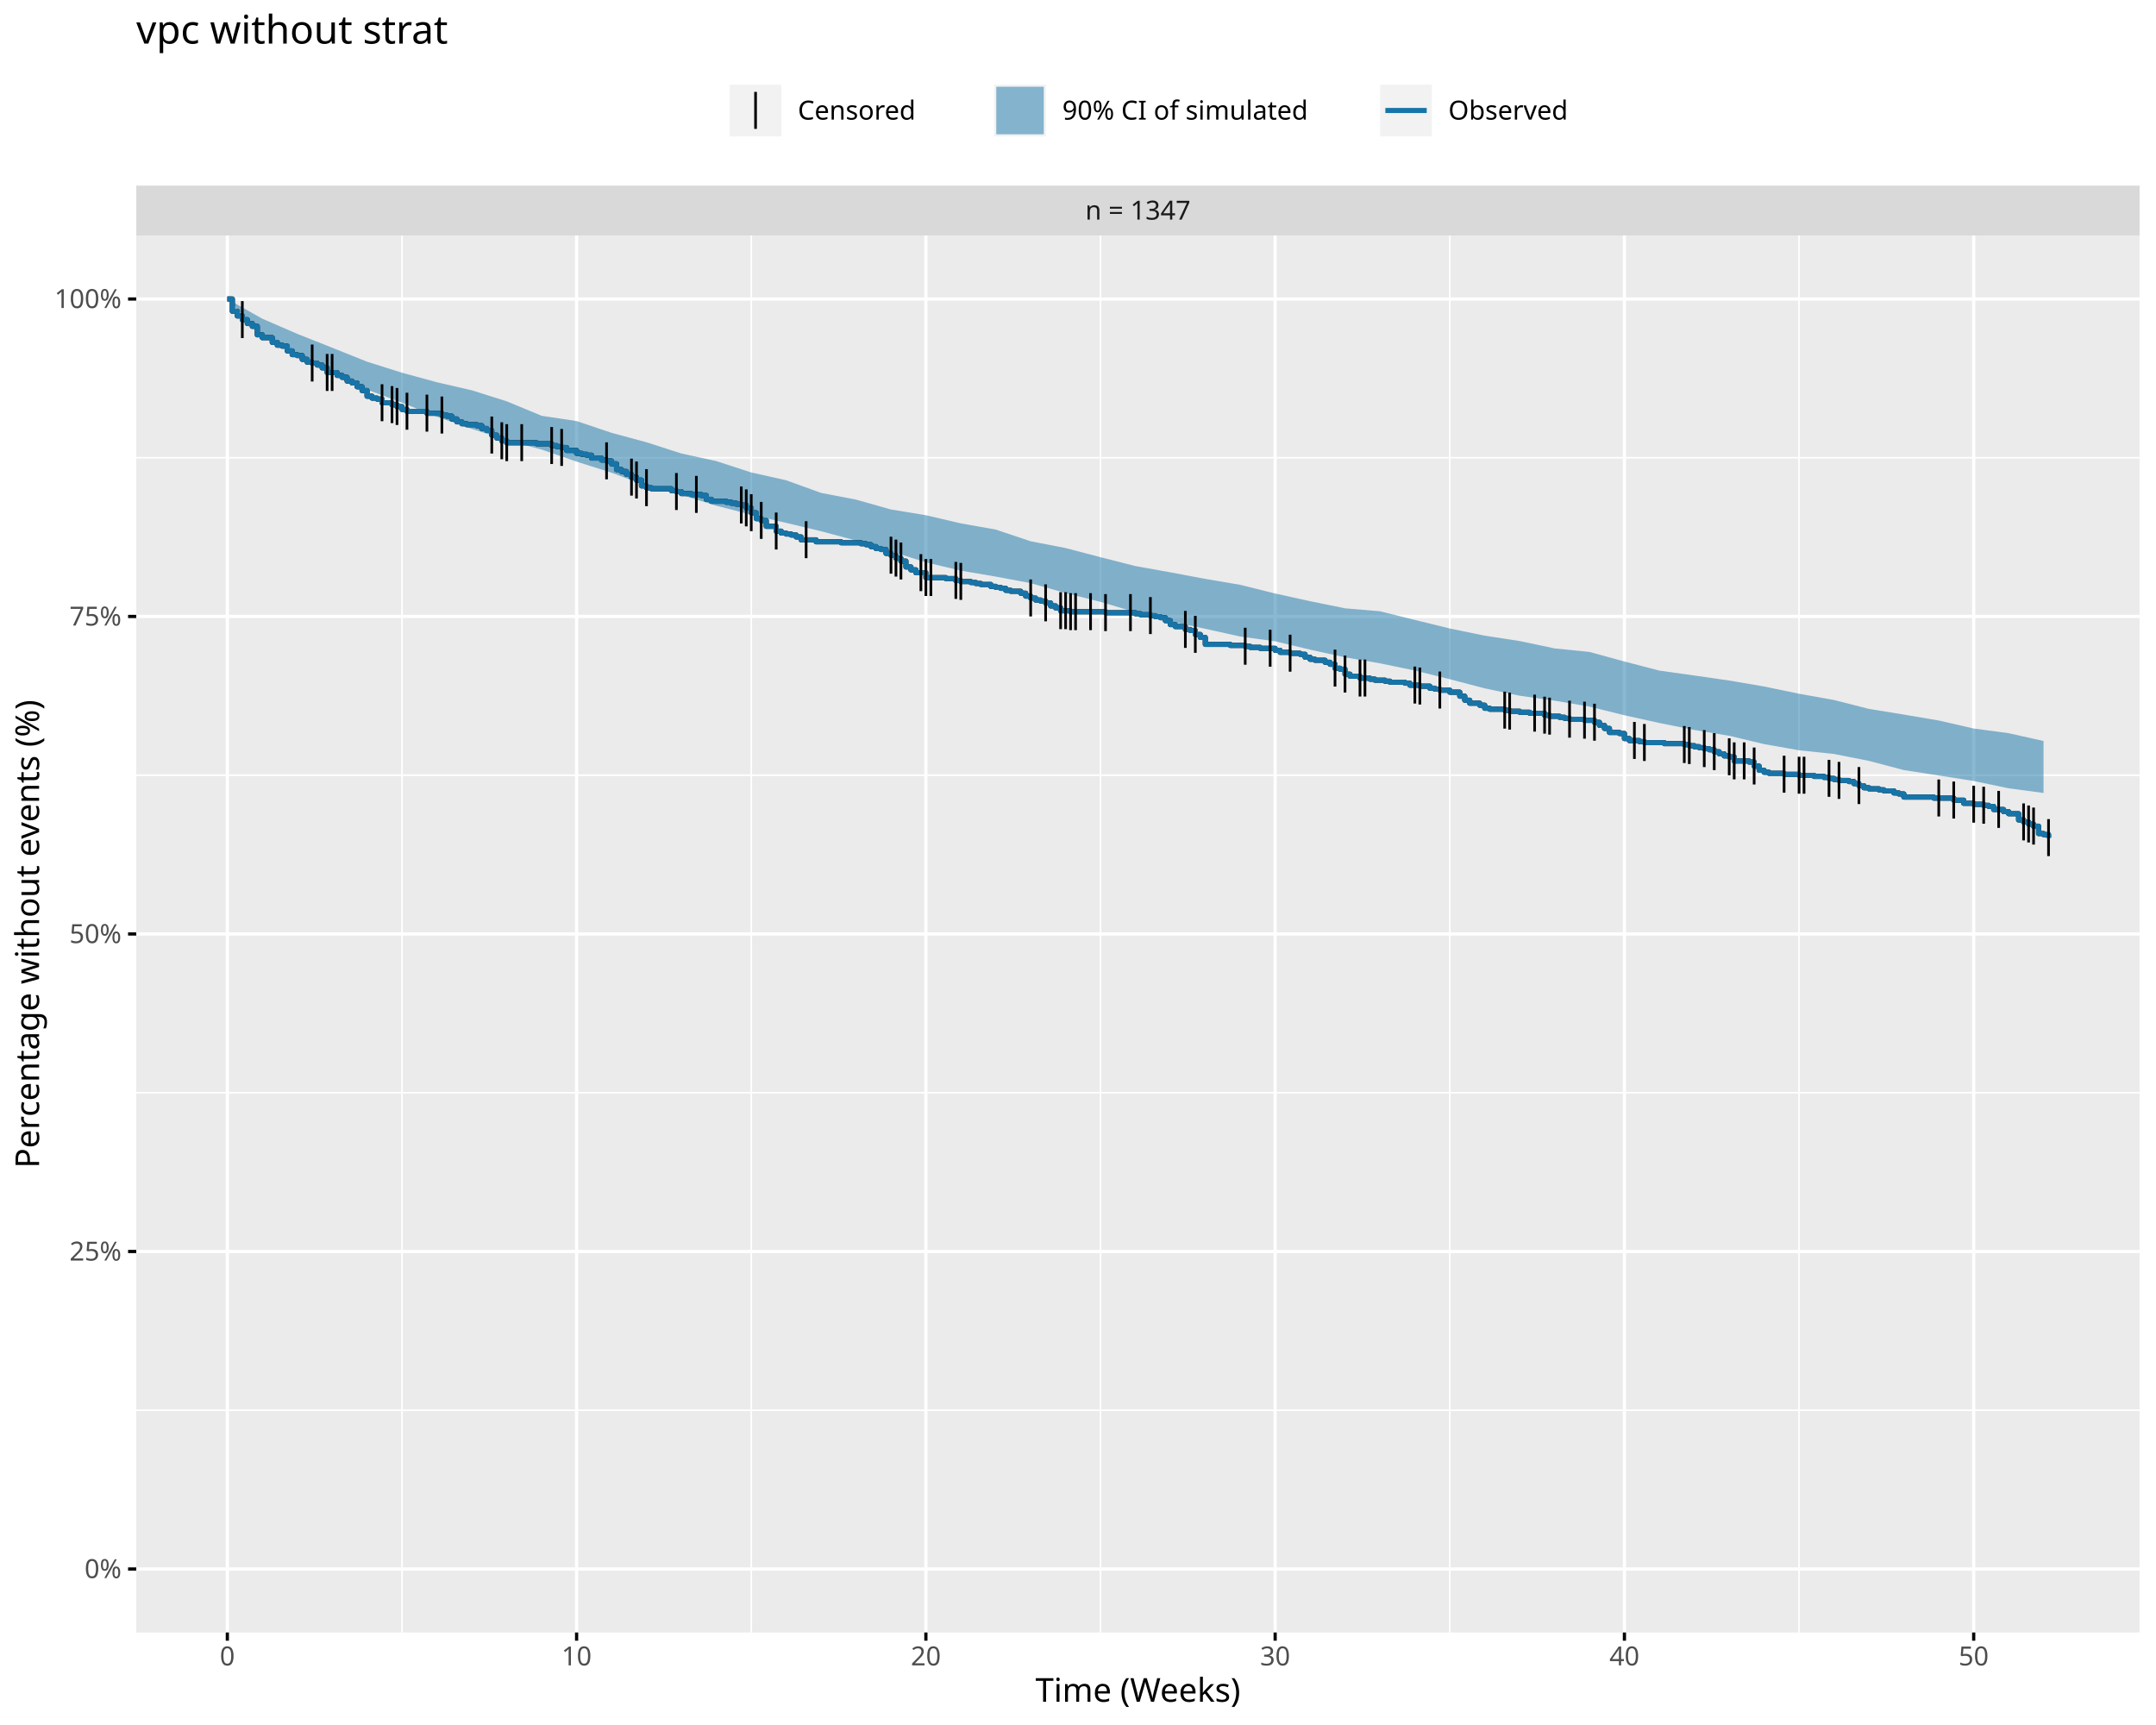
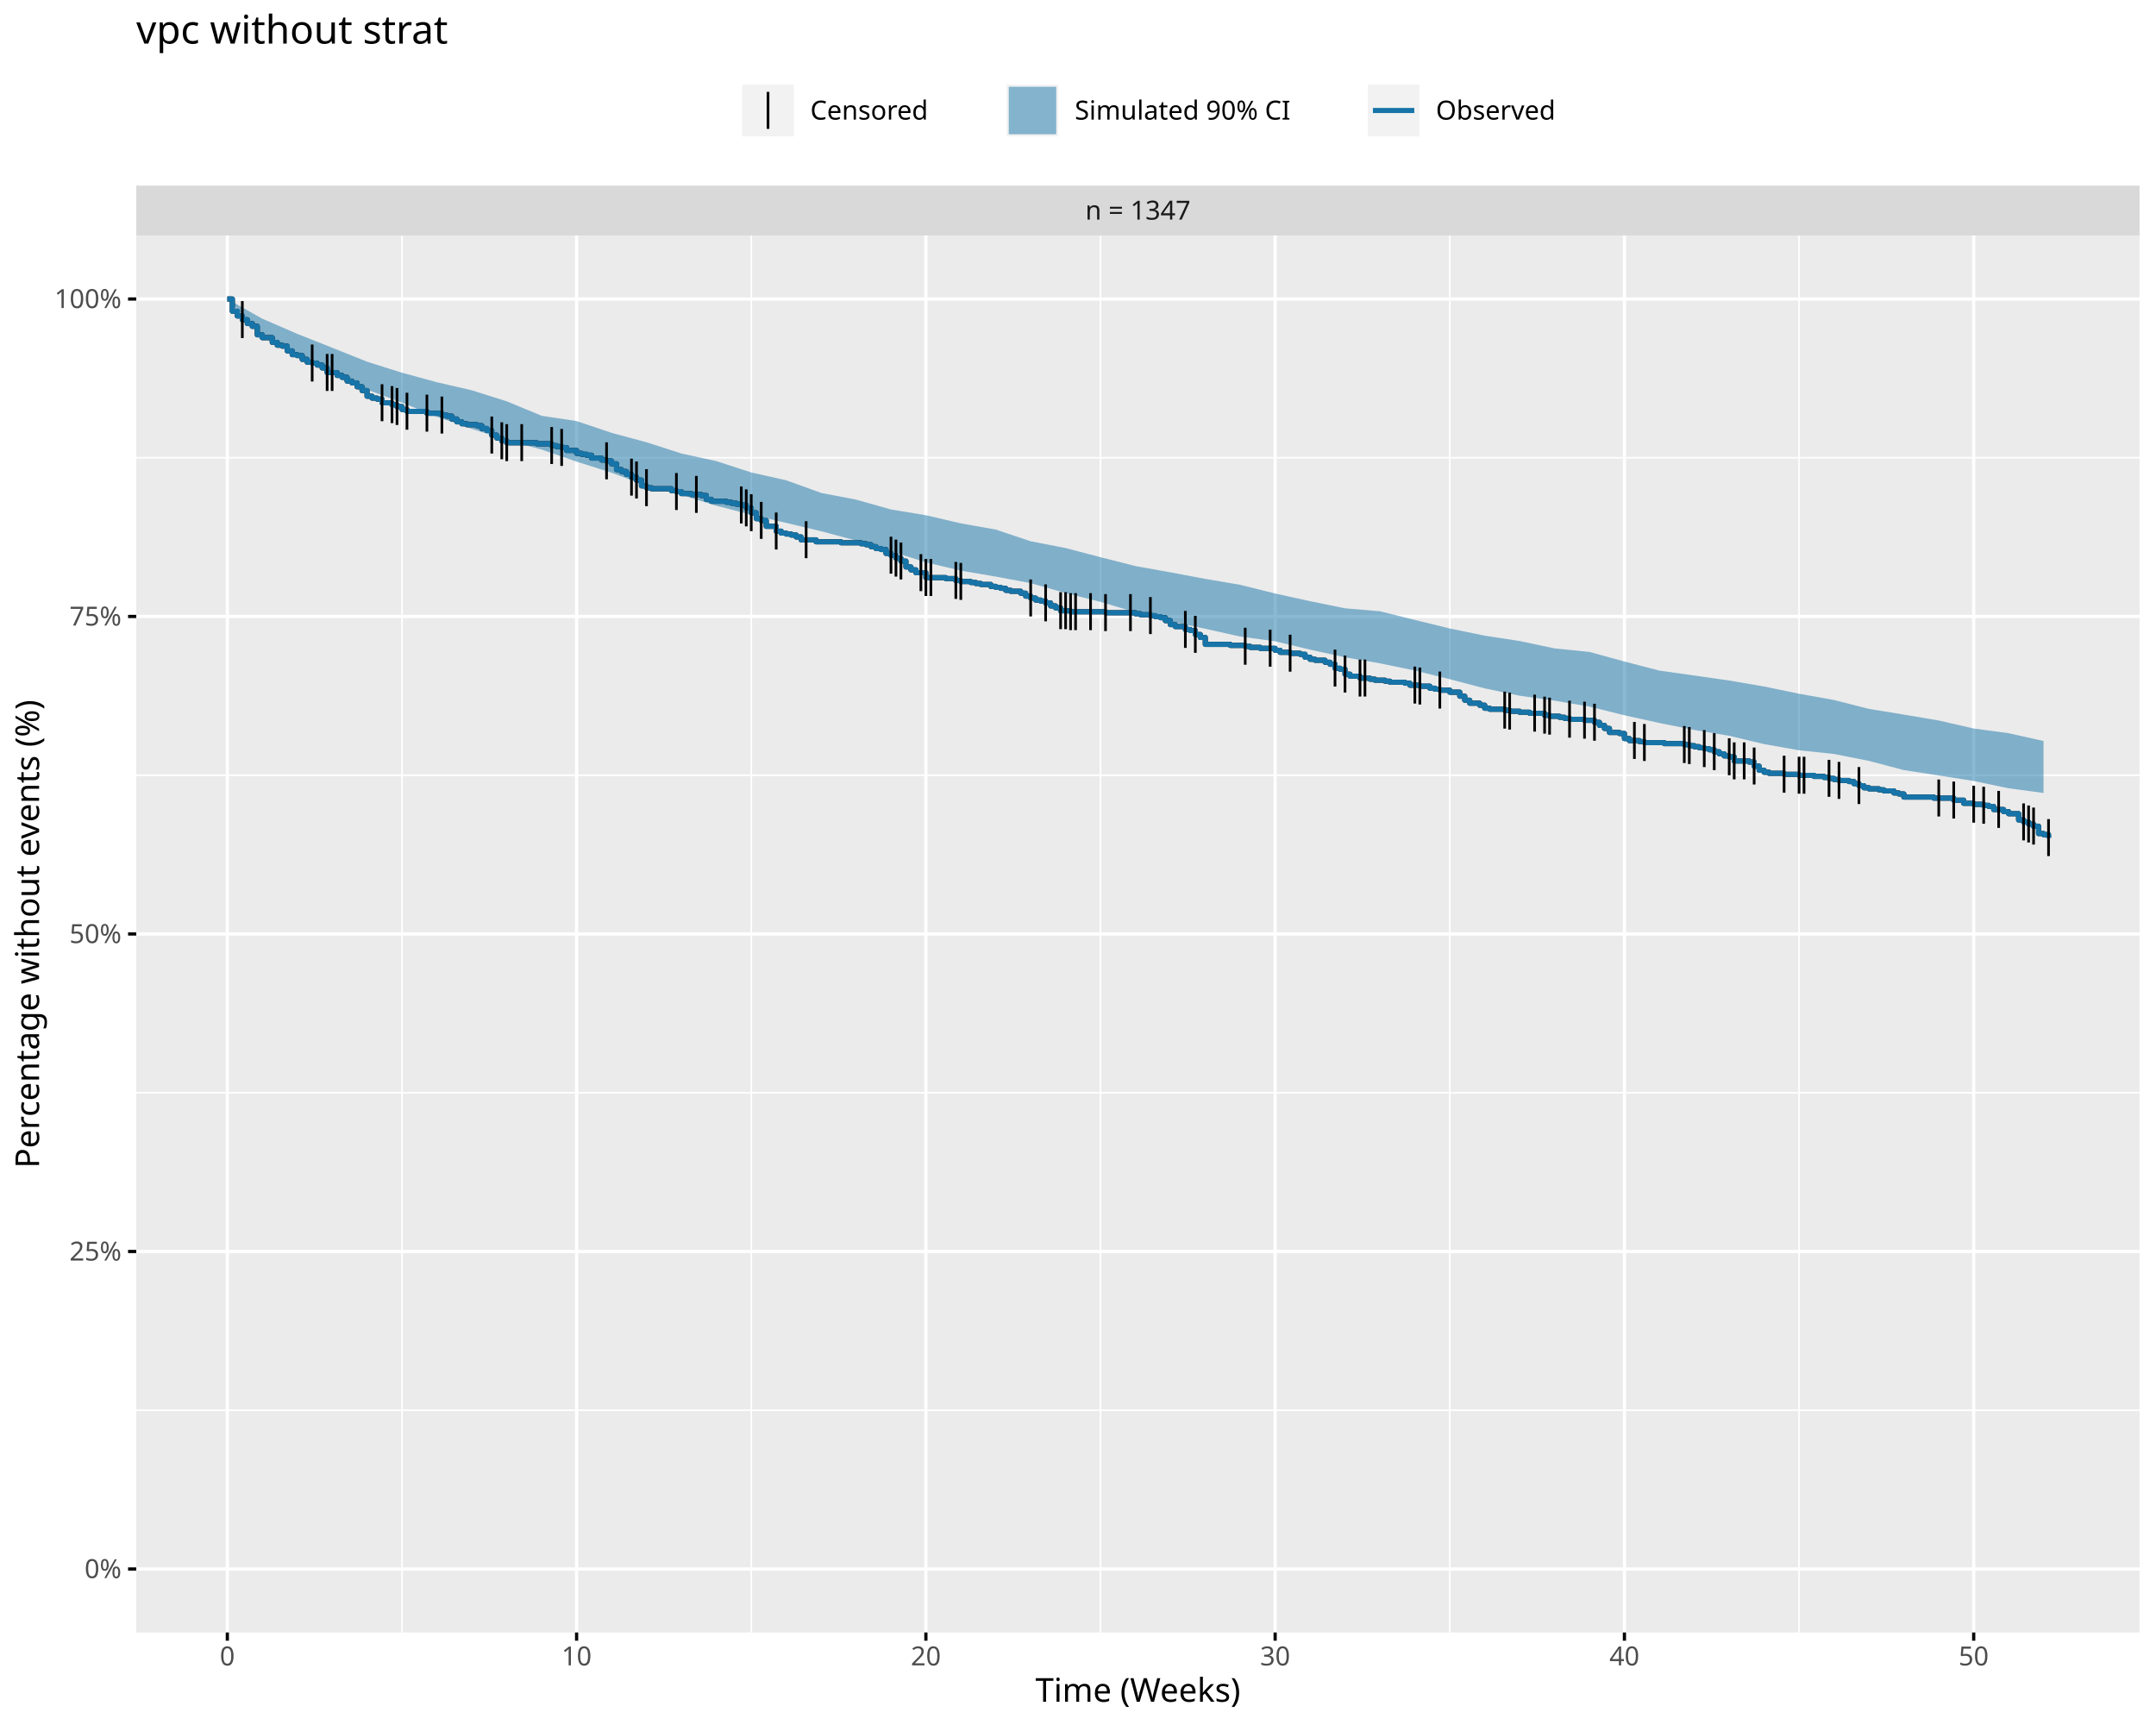
<svg xmlns="http://www.w3.org/2000/svg" class="svglite" data-engine-version="2.0" width="720.00pt" height="576.00pt" viewBox="0 0 720.00 576.00">
  <defs>
    <style type="text/css">
    .svglite line, .svglite polyline, .svglite polygon, .svglite path, .svglite rect, .svglite circle {
      fill: none;
      stroke: #000000;
      stroke-linecap: round;
      stroke-linejoin: round;
      stroke-miterlimit: 10.00;
    }
  </style>
  </defs>
  <rect width="100%" height="100%" style="stroke: none; fill: #FFFFFF;" />
  <defs>
    <clipPath id="cpMC4wMHw3MjAuMDB8MC4wMHw1NzYuMDA=">
      <rect x="0.00" y="0.00" width="720.00" height="576.00" />
    </clipPath>
  </defs>
  <g clip-path="url(#cpMC4wMHw3MjAuMDB8MC4wMHw1NzYuMDA=)">
    <rect x="0.00" y="0.00" width="720.00" height="576.00" style="stroke-width: 1.07; stroke: #FFFFFF; fill: #FFFFFF;" />
  </g>
  <defs>
    <clipPath id="cpNDUuNTF8NzE0LjUyfDc4LjYzfDU0NS4xMQ==">
      <rect x="45.51" y="78.63" width="669.01" height="466.48" />
    </clipPath>
  </defs>
  <g clip-path="url(#cpNDUuNTF8NzE0LjUyfDc4LjYzfDU0NS4xMQ==)">
    <rect x="45.51" y="78.63" width="669.01" height="466.48" style="stroke-width: 1.07; stroke: none; fill: #EBEBEB;" />
    <polyline points="45.51,470.90 714.52,470.90 " style="stroke-width: 0.53; stroke: #FFFFFF; stroke-linecap: butt;" />
    <polyline points="45.51,364.88 714.52,364.88 " style="stroke-width: 0.53; stroke: #FFFFFF; stroke-linecap: butt;" />
    <polyline points="45.51,258.86 714.52,258.86 " style="stroke-width: 0.53; stroke: #FFFFFF; stroke-linecap: butt;" />
    <polyline points="45.51,152.84 714.52,152.84 " style="stroke-width: 0.53; stroke: #FFFFFF; stroke-linecap: butt;" />
    <polyline points="134.24,545.11 134.24,78.63 " style="stroke-width: 0.53; stroke: #FFFFFF; stroke-linecap: butt;" />
    <polyline points="250.88,545.11 250.88,78.63 " style="stroke-width: 0.53; stroke: #FFFFFF; stroke-linecap: butt;" />
    <polyline points="367.52,545.11 367.52,78.63 " style="stroke-width: 0.53; stroke: #FFFFFF; stroke-linecap: butt;" />
    <polyline points="484.16,545.11 484.16,78.63 " style="stroke-width: 0.53; stroke: #FFFFFF; stroke-linecap: butt;" />
    <polyline points="600.80,545.11 600.80,78.63 " style="stroke-width: 0.53; stroke: #FFFFFF; stroke-linecap: butt;" />
    <polyline points="45.51,523.91 714.52,523.91 " style="stroke-width: 1.07; stroke: #FFFFFF; stroke-linecap: butt;" />
    <polyline points="45.51,417.89 714.52,417.89 " style="stroke-width: 1.07; stroke: #FFFFFF; stroke-linecap: butt;" />
    <polyline points="45.51,311.87 714.52,311.87 " style="stroke-width: 1.07; stroke: #FFFFFF; stroke-linecap: butt;" />
    <polyline points="45.51,205.85 714.52,205.85 " style="stroke-width: 1.07; stroke: #FFFFFF; stroke-linecap: butt;" />
    <polyline points="45.51,99.84 714.52,99.84 " style="stroke-width: 1.07; stroke: #FFFFFF; stroke-linecap: butt;" />
    <polyline points="75.92,545.11 75.92,78.63 " style="stroke-width: 1.07; stroke: #FFFFFF; stroke-linecap: butt;" />
    <polyline points="192.56,545.11 192.56,78.63 " style="stroke-width: 1.07; stroke: #FFFFFF; stroke-linecap: butt;" />
    <polyline points="309.20,545.11 309.20,78.63 " style="stroke-width: 1.07; stroke: #FFFFFF; stroke-linecap: butt;" />
    <polyline points="425.84,545.11 425.84,78.63 " style="stroke-width: 1.07; stroke: #FFFFFF; stroke-linecap: butt;" />
    <polyline points="542.48,545.11 542.48,78.63 " style="stroke-width: 1.07; stroke: #FFFFFF; stroke-linecap: butt;" />
    <polyline points="659.12,545.11 659.12,78.63 " style="stroke-width: 1.07; stroke: #FFFFFF; stroke-linecap: butt;" />
    <polygon points="75.92,99.84 87.59,106.42 99.25,111.47 110.91,116.10 122.58,120.78 134.24,124.46 145.91,127.64 157.57,130.33 169.23,134.01 180.90,138.84 192.56,140.60 204.23,144.53 215.89,147.68 227.55,151.43 239.22,153.97 250.88,157.76 262.54,160.37 274.21,164.59 285.87,166.83 297.54,170.12 309.20,172.04 320.86,174.76 332.53,176.83 344.19,180.74 355.86,183.00 367.52,186.06 379.18,189.02 390.85,191.11 402.51,193.30 414.18,195.28 425.84,198.18 437.50,200.75 449.17,203.12 460.83,204.11 472.49,207.00 484.16,209.86 495.82,212.26 507.49,214.05 519.15,216.51 530.81,217.69 542.48,220.89 554.14,223.92 565.81,225.56 577.47,227.24 589.13,229.23 600.80,231.65 612.46,233.74 624.13,236.71 635.79,238.61 647.45,240.58 659.12,243.26 670.78,244.82 682.44,247.43 682.44,264.79 670.78,263.23 659.12,260.78 647.45,258.94 635.79,257.14 624.13,254.07 612.46,251.76 600.80,250.53 589.13,248.47 577.47,245.69 565.81,243.74 554.14,241.41 542.48,238.84 530.81,235.94 519.15,233.96 507.49,232.31 495.82,229.85 484.16,226.80 472.49,223.90 460.83,221.49 449.17,219.49 437.50,216.92 425.84,214.14 414.18,212.55 402.51,209.96 390.85,207.48 379.18,204.42 367.52,200.98 355.86,198.03 344.19,194.72 332.53,192.53 320.86,190.54 309.20,187.77 297.54,184.10 285.87,180.50 274.21,177.39 262.54,174.59 250.88,171.87 239.22,168.87 227.55,165.25 215.89,162.22 204.23,157.84 192.56,154.15 180.90,150.12 169.23,147.00 157.57,143.20 145.91,139.17 134.24,134.45 122.58,130.10 110.91,124.99 99.25,118.87 87.59,111.78 75.92,99.84 " style="stroke-width: 0.00; stroke: none; fill: #1774A8; fill-opacity: 0.50;" />
    <polyline points="75.92,99.84 87.59,106.42 99.25,111.47 110.91,116.10 122.58,120.78 134.24,124.46 145.91,127.64 157.57,130.33 169.23,134.01 180.90,138.84 192.56,140.60 204.23,144.53 215.89,147.68 227.55,151.43 239.22,153.97 250.88,157.76 262.54,160.37 274.21,164.59 285.87,166.83 297.54,170.12 309.20,172.04 320.86,174.76 332.53,176.83 344.19,180.74 355.86,183.00 367.52,186.06 379.18,189.02 390.85,191.11 402.51,193.30 414.18,195.28 425.84,198.18 437.50,200.75 449.17,203.12 460.83,204.11 472.49,207.00 484.16,209.86 495.82,212.26 507.49,214.05 519.15,216.51 530.81,217.69 542.48,220.89 554.14,223.92 565.81,225.56 577.47,227.24 589.13,229.23 600.80,231.65 612.46,233.74 624.13,236.71 635.79,238.61 647.45,240.58 659.12,243.26 670.78,244.82 682.44,247.43 " style="stroke-width: 1.07; stroke: none;" />
    <polyline points="682.44,264.79 670.78,263.23 659.12,260.78 647.45,258.94 635.79,257.14 624.13,254.07 612.46,251.76 600.80,250.53 589.13,248.47 577.47,245.69 565.81,243.74 554.14,241.41 542.48,238.84 530.81,235.94 519.15,233.96 507.49,232.31 495.82,229.85 484.16,226.80 472.49,223.90 460.83,221.49 449.17,219.49 437.50,216.92 425.84,214.14 414.18,212.55 402.51,209.96 390.85,207.48 379.18,204.42 367.52,200.98 355.86,198.03 344.19,194.72 332.53,192.53 320.86,190.54 309.20,187.77 297.54,184.10 285.87,180.50 274.21,177.39 262.54,174.59 250.88,171.87 239.22,168.87 227.55,165.25 215.89,162.22 204.23,157.84 192.56,154.15 180.90,150.12 169.23,147.00 157.57,143.20 145.91,139.17 134.24,134.45 122.58,130.10 110.91,124.99 99.25,118.87 87.59,111.78 75.92,99.84 " style="stroke-width: 1.07; stroke: none;" />
    <polyline points="75.92,99.84 77.59,99.84 77.59,103.93 79.26,103.93 79.26,105.50 80.92,105.50 80.92,106.76 82.59,106.76 82.59,108.02 84.25,108.02 84.25,108.97 85.92,108.97 85.92,111.80 87.59,111.80 87.59,112.75 90.92,112.75 90.92,114.32 92.59,114.32 92.59,115.27 94.25,115.27 94.25,115.58 95.92,115.58 95.92,117.16 97.58,117.16 97.58,118.42 99.25,118.42 99.25,118.73 100.92,118.73 100.92,119.99 102.58,119.99 102.58,120.94 104.25,120.94 104.25,121.25 105.92,121.25 105.92,121.89 107.58,121.89 107.58,122.83 109.25,122.83 109.25,124.41 110.91,124.41 110.91,124.41 112.58,124.41 112.58,125.35 114.25,125.35 114.25,125.99 115.91,125.99 115.91,127.25 117.58,127.25 117.58,127.88 119.25,127.88 119.25,129.14 120.91,129.14 120.91,130.41 122.58,130.41 122.58,132.30 124.24,132.30 124.24,132.93 125.91,132.93 125.91,133.25 127.58,133.25 127.58,134.51 130.91,134.51 130.91,135.15 132.58,135.15 132.58,135.78 134.24,135.78 134.24,136.73 135.91,136.73 135.91,137.36 142.57,137.36 142.57,138.00 147.57,138.00 147.57,138.63 149.24,138.63 149.24,138.95 150.90,138.95 150.90,139.90 152.57,139.90 152.57,140.86 154.24,140.86 154.24,141.49 155.90,141.49 155.90,141.81 159.24,141.81 159.24,142.13 160.90,142.13 160.90,143.08 162.57,143.08 162.57,143.72 164.23,143.72 164.23,145.31 165.90,145.31 165.90,146.26 167.57,146.26 167.57,147.22 169.23,147.22 169.23,147.85 174.23,147.85 174.23,147.85 179.23,147.85 179.23,148.17 184.23,148.17 184.23,148.81 185.90,148.81 185.90,149.13 187.56,149.13 187.56,149.45 189.23,149.45 189.23,150.41 192.56,150.41 192.56,151.37 194.23,151.37 194.23,151.69 195.89,151.69 195.89,152.00 197.56,152.00 197.56,152.96 200.89,152.96 200.89,153.60 202.56,153.60 202.56,153.92 204.23,153.92 204.23,154.88 205.89,154.88 205.89,156.80 207.56,156.80 207.56,157.44 209.22,157.44 209.22,158.40 210.89,158.40 210.89,159.36 212.56,159.36 212.56,160.32 214.22,160.32 214.22,162.24 215.89,162.24 215.89,162.88 217.56,162.88 217.56,163.20 224.22,163.20 224.22,163.84 225.89,163.84 225.89,164.16 227.55,164.16 227.55,164.81 230.89,164.81 230.89,165.13 232.55,165.13 232.55,165.13 234.22,165.13 234.22,165.45 235.88,165.45 235.88,166.73 237.55,166.73 237.55,167.37 242.55,167.37 242.55,167.70 244.22,167.70 244.22,168.02 245.88,168.02 245.88,168.34 247.55,168.34 247.55,168.66 249.21,168.66 249.21,169.62 250.88,169.62 250.88,171.23 252.55,171.23 252.55,173.17 254.21,173.17 254.21,173.81 255.88,173.81 255.88,175.74 259.21,175.74 259.21,177.36 260.88,177.36 260.88,178.00 262.54,178.00 262.54,178.32 264.21,178.32 264.21,178.65 265.88,178.65 265.88,179.29 267.54,179.29 267.54,180.26 269.21,180.26 269.21,180.26 272.54,180.26 272.54,180.91 280.87,180.91 280.87,181.23 287.54,181.23 287.54,181.55 289.21,181.55 289.21,181.87 290.87,181.87 290.87,182.52 292.54,182.52 292.54,183.17 294.20,183.17 294.20,183.49 295.87,183.49 295.87,184.78 297.54,184.78 297.54,185.43 299.20,185.43 299.20,186.40 300.87,186.40 300.87,187.37 302.54,187.37 302.54,189.31 304.20,189.31 304.20,190.28 305.87,190.28 305.87,191.25 307.53,191.25 307.53,191.25 309.20,191.25 309.20,192.88 310.87,192.88 310.87,192.88 315.87,192.88 315.87,193.20 319.20,193.20 319.20,193.85 320.86,193.85 320.86,194.18 324.20,194.18 324.20,194.50 325.86,194.50 325.86,194.83 327.53,194.83 327.53,195.15 330.86,195.15 330.86,195.80 332.53,195.80 332.53,196.13 334.19,196.13 334.19,196.45 335.86,196.45 335.86,197.11 337.53,197.11 337.53,197.43 340.86,197.43 340.86,198.08 342.53,198.08 342.53,199.06 344.19,199.06 344.19,199.71 345.86,199.71 345.86,200.36 347.52,200.36 347.52,200.69 349.19,200.69 349.19,201.34 350.86,201.34 350.86,202.32 352.52,202.32 352.52,202.97 354.19,202.97 354.19,203.95 355.86,203.95 355.86,203.95 357.52,203.95 357.52,204.27 359.19,204.27 359.19,204.27 364.19,204.27 364.19,204.27 369.19,204.27 369.19,204.60 377.52,204.60 377.52,204.60 379.18,204.60 379.18,204.93 380.85,204.93 380.85,205.26 384.18,205.26 384.18,205.59 385.85,205.59 385.85,205.92 387.52,205.92 387.52,206.25 389.18,206.25 389.18,207.24 390.85,207.24 390.85,208.56 392.51,208.56 392.51,209.22 395.85,209.22 395.85,210.21 397.51,210.21 397.51,210.54 399.18,210.54 399.18,211.86 400.85,211.86 400.85,212.85 402.51,212.85 402.51,215.16 410.84,215.16 410.84,215.50 415.84,215.50 415.84,215.83 417.51,215.83 417.51,216.16 420.84,216.16 420.84,216.49 424.17,216.49 424.17,216.49 425.84,216.49 425.84,217.15 427.51,217.15 427.51,217.82 430.84,217.82 430.84,218.15 434.17,218.15 434.17,218.48 435.84,218.48 435.84,219.47 437.50,219.47 437.50,220.14 439.17,220.14 439.17,220.47 442.50,220.47 442.50,221.13 444.17,221.13 444.17,221.80 445.83,221.80 445.83,223.13 447.50,223.13 447.50,223.46 449.17,223.46 449.17,225.12 450.83,225.12 450.83,225.79 454.17,225.79 454.17,226.45 455.83,226.45 455.83,226.45 457.50,226.45 457.50,226.79 459.16,226.79 459.16,227.12 462.50,227.12 462.50,227.45 464.16,227.45 464.16,227.79 469.16,227.79 469.16,228.12 470.83,228.12 470.83,228.79 472.49,228.79 472.49,228.79 474.16,228.79 474.16,229.12 477.49,229.12 477.49,229.79 479.16,229.79 479.16,230.12 480.83,230.12 480.83,230.46 484.16,230.46 484.16,231.13 487.49,231.13 487.49,232.47 489.16,232.47 489.16,233.81 490.82,233.81 490.82,234.81 494.16,234.81 494.16,235.48 495.82,235.48 495.82,236.49 497.49,236.49 497.49,236.82 502.49,236.82 502.49,237.16 504.15,237.16 504.15,237.49 507.49,237.49 507.49,237.83 510.82,237.83 510.82,238.16 512.49,238.16 512.49,238.16 515.82,238.16 515.82,238.84 517.48,238.84 517.48,239.17 520.82,239.17 520.82,239.51 522.48,239.51 522.48,239.85 524.15,239.85 524.15,240.18 529.15,240.18 529.15,240.52 532.48,240.52 532.48,241.20 534.15,241.20 534.15,242.21 535.81,242.21 535.81,243.23 537.48,243.23 537.48,244.58 540.81,244.58 540.81,244.92 542.48,244.92 542.48,246.62 544.14,246.62 544.14,247.29 545.81,247.29 545.81,247.29 547.48,247.29 547.48,247.63 549.14,247.63 549.14,247.97 555.81,247.97 555.81,248.31 562.47,248.31 562.47,248.65 564.14,248.65 564.14,248.99 565.81,248.99 565.81,249.33 567.47,249.33 567.47,249.67 569.14,249.67 569.14,250.01 570.80,250.01 570.80,250.35 572.47,250.35 572.47,251.03 574.14,251.03 574.14,251.71 575.80,251.71 575.80,252.40 577.47,252.40 577.47,252.74 579.14,252.74 579.14,254.10 582.47,254.10 582.47,254.10 584.13,254.10 584.13,254.45 585.80,254.45 585.80,255.82 587.47,255.82 587.47,257.19 589.13,257.19 589.13,257.87 590.80,257.87 590.80,258.22 595.80,258.22 595.80,258.56 600.80,258.56 600.80,258.90 602.46,258.90 602.46,258.90 605.80,258.90 605.80,259.25 609.13,259.25 609.13,259.59 610.80,259.59 610.80,259.93 612.46,259.93 612.46,260.28 614.13,260.28 614.13,260.62 617.46,260.62 617.46,260.97 619.13,260.97 619.13,261.66 620.79,261.66 620.79,262.35 622.46,262.35 622.46,263.04 624.13,263.04 624.13,263.39 627.46,263.39 627.46,263.73 629.12,263.73 629.12,264.08 632.46,264.08 632.46,264.77 634.12,264.77 634.12,265.11 635.79,265.11 635.79,266.15 645.79,266.15 645.79,266.50 647.45,266.50 647.45,266.50 652.45,266.50 652.45,267.19 655.78,267.19 655.78,268.23 659.12,268.23 659.12,268.57 662.45,268.57 662.45,268.92 664.12,268.92 664.12,269.27 665.78,269.27 665.78,270.31 667.45,270.31 667.45,270.31 669.11,270.31 669.11,271.01 670.78,271.01 670.78,271.70 674.11,271.70 674.11,273.79 675.78,273.79 675.78,274.48 677.45,274.48 677.45,275.18 679.11,275.18 679.11,275.88 680.78,275.88 680.78,278.33 682.44,278.33 682.44,278.68 684.11,278.68 684.11,279.73 " style="stroke-width: 1.71; stroke-linecap: butt;" />
    <polyline points="75.92,99.84 77.59,99.84 77.59,103.93 79.26,103.93 79.26,105.50 80.92,105.50 80.92,106.76 82.59,106.76 82.59,108.02 84.25,108.02 84.25,108.97 85.92,108.97 85.92,111.80 87.59,111.80 87.59,112.75 90.92,112.75 90.92,114.32 92.59,114.32 92.59,115.27 94.25,115.27 94.25,115.58 95.92,115.58 95.92,117.16 97.58,117.16 97.58,118.42 99.25,118.42 99.25,118.73 100.92,118.73 100.92,119.99 102.58,119.99 102.58,120.94 104.25,120.94 104.25,121.25 105.92,121.25 105.92,121.89 107.58,121.89 107.58,122.83 109.25,122.83 109.25,124.41 110.91,124.41 110.91,124.41 112.58,124.41 112.58,125.35 114.25,125.35 114.25,125.99 115.91,125.99 115.91,127.25 117.58,127.25 117.58,127.88 119.25,127.88 119.25,129.14 120.91,129.14 120.91,130.41 122.58,130.41 122.58,132.30 124.24,132.30 124.24,132.93 125.91,132.93 125.91,133.25 127.58,133.25 127.58,134.51 130.91,134.51 130.91,135.15 132.58,135.15 132.58,135.78 134.24,135.78 134.24,136.73 135.91,136.73 135.91,137.36 142.57,137.36 142.57,138.00 147.57,138.00 147.57,138.63 149.24,138.63 149.24,138.95 150.90,138.95 150.90,139.90 152.57,139.90 152.57,140.86 154.24,140.86 154.24,141.49 155.90,141.49 155.90,141.81 159.24,141.81 159.24,142.13 160.90,142.13 160.90,143.08 162.57,143.08 162.57,143.72 164.23,143.72 164.23,145.31 165.90,145.31 165.90,146.26 167.57,146.26 167.57,147.22 169.23,147.22 169.23,147.85 174.23,147.85 174.23,147.85 179.23,147.85 179.23,148.17 184.23,148.17 184.23,148.81 185.90,148.81 185.90,149.13 187.56,149.13 187.56,149.45 189.23,149.45 189.23,150.41 192.56,150.41 192.56,151.37 194.23,151.37 194.23,151.69 195.89,151.69 195.89,152.00 197.56,152.00 197.56,152.96 200.89,152.96 200.89,153.60 202.56,153.60 202.56,153.92 204.23,153.92 204.23,154.88 205.89,154.88 205.89,156.80 207.56,156.80 207.56,157.44 209.22,157.44 209.22,158.40 210.89,158.40 210.89,159.36 212.56,159.36 212.56,160.32 214.22,160.32 214.22,162.24 215.89,162.24 215.89,162.88 217.56,162.88 217.56,163.20 224.22,163.20 224.22,163.84 225.89,163.84 225.89,164.16 227.55,164.16 227.55,164.81 230.89,164.81 230.89,165.13 232.55,165.13 232.55,165.13 234.22,165.13 234.22,165.45 235.88,165.45 235.88,166.73 237.55,166.73 237.55,167.37 242.55,167.37 242.55,167.70 244.22,167.70 244.22,168.02 245.88,168.02 245.88,168.34 247.55,168.34 247.55,168.66 249.21,168.66 249.21,169.62 250.88,169.62 250.88,171.23 252.55,171.23 252.55,173.17 254.21,173.17 254.21,173.81 255.88,173.81 255.88,175.74 259.21,175.74 259.21,177.36 260.88,177.36 260.88,178.00 262.54,178.00 262.54,178.32 264.21,178.32 264.21,178.65 265.88,178.65 265.88,179.29 267.54,179.29 267.54,180.26 269.21,180.26 269.21,180.26 272.54,180.26 272.54,180.91 280.87,180.91 280.87,181.23 287.54,181.23 287.54,181.55 289.21,181.55 289.21,181.87 290.87,181.87 290.87,182.52 292.54,182.52 292.54,183.17 294.20,183.17 294.20,183.49 295.87,183.49 295.87,184.78 297.54,184.78 297.54,185.43 299.20,185.43 299.20,186.40 300.87,186.40 300.87,187.37 302.54,187.37 302.54,189.31 304.20,189.31 304.20,190.28 305.87,190.28 305.87,191.25 307.53,191.25 307.53,191.25 309.20,191.25 309.20,192.88 310.87,192.88 310.87,192.88 315.87,192.88 315.87,193.20 319.20,193.20 319.20,193.85 320.86,193.85 320.86,194.18 324.20,194.18 324.20,194.50 325.86,194.50 325.86,194.83 327.53,194.83 327.53,195.15 330.86,195.15 330.86,195.80 332.53,195.80 332.53,196.13 334.19,196.13 334.19,196.45 335.86,196.45 335.86,197.11 337.53,197.11 337.53,197.43 340.86,197.43 340.86,198.08 342.53,198.08 342.53,199.06 344.19,199.06 344.19,199.71 345.86,199.71 345.86,200.36 347.52,200.36 347.52,200.69 349.19,200.69 349.19,201.34 350.86,201.34 350.86,202.32 352.52,202.32 352.52,202.97 354.19,202.97 354.19,203.95 355.86,203.95 355.86,203.95 357.52,203.95 357.52,204.27 359.19,204.27 359.19,204.27 364.19,204.27 364.19,204.27 369.19,204.27 369.19,204.60 377.52,204.60 377.52,204.60 379.18,204.60 379.18,204.93 380.85,204.93 380.85,205.26 384.18,205.26 384.18,205.59 385.85,205.59 385.85,205.92 387.52,205.92 387.52,206.25 389.18,206.25 389.18,207.24 390.85,207.24 390.85,208.56 392.51,208.56 392.51,209.22 395.85,209.22 395.85,210.21 397.51,210.21 397.51,210.54 399.18,210.54 399.18,211.86 400.85,211.86 400.85,212.85 402.51,212.85 402.51,215.16 410.84,215.16 410.84,215.50 415.84,215.50 415.84,215.83 417.51,215.83 417.51,216.16 420.84,216.16 420.84,216.49 424.17,216.49 424.17,216.49 425.84,216.49 425.84,217.15 427.51,217.15 427.51,217.82 430.84,217.82 430.84,218.15 434.17,218.15 434.17,218.48 435.84,218.48 435.84,219.47 437.50,219.47 437.50,220.14 439.17,220.14 439.17,220.47 442.50,220.47 442.50,221.13 444.17,221.13 444.17,221.80 445.83,221.80 445.83,223.13 447.50,223.13 447.50,223.46 449.17,223.46 449.17,225.12 450.83,225.12 450.83,225.79 454.17,225.79 454.17,226.45 455.83,226.45 455.83,226.45 457.50,226.45 457.50,226.79 459.16,226.79 459.16,227.12 462.50,227.12 462.50,227.45 464.16,227.45 464.16,227.79 469.16,227.79 469.16,228.12 470.83,228.12 470.83,228.79 472.49,228.79 472.49,228.79 474.16,228.79 474.16,229.12 477.49,229.12 477.49,229.79 479.16,229.79 479.16,230.12 480.83,230.12 480.83,230.46 484.16,230.46 484.16,231.13 487.49,231.13 487.49,232.47 489.16,232.47 489.16,233.81 490.82,233.81 490.82,234.81 494.16,234.81 494.16,235.48 495.82,235.48 495.82,236.49 497.49,236.49 497.49,236.82 502.49,236.82 502.49,237.16 504.15,237.16 504.15,237.49 507.49,237.49 507.49,237.83 510.82,237.83 510.82,238.16 512.49,238.16 512.49,238.16 515.82,238.16 515.82,238.84 517.48,238.84 517.48,239.17 520.82,239.17 520.82,239.51 522.48,239.51 522.48,239.85 524.15,239.85 524.15,240.18 529.15,240.18 529.15,240.52 532.48,240.52 532.48,241.20 534.15,241.20 534.15,242.21 535.81,242.21 535.81,243.23 537.48,243.23 537.48,244.58 540.81,244.58 540.81,244.92 542.48,244.92 542.48,246.62 544.14,246.62 544.14,247.29 545.81,247.29 545.81,247.29 547.48,247.29 547.48,247.63 549.14,247.63 549.14,247.97 555.81,247.97 555.81,248.31 562.47,248.31 562.47,248.65 564.14,248.65 564.14,248.99 565.81,248.99 565.81,249.33 567.47,249.33 567.47,249.67 569.14,249.67 569.14,250.01 570.80,250.01 570.80,250.35 572.47,250.35 572.47,251.03 574.14,251.03 574.14,251.71 575.80,251.71 575.80,252.40 577.47,252.40 577.47,252.74 579.14,252.74 579.14,254.10 582.47,254.10 582.47,254.10 584.13,254.10 584.13,254.45 585.80,254.45 585.80,255.82 587.47,255.82 587.47,257.19 589.13,257.19 589.13,257.87 590.80,257.87 590.80,258.22 595.80,258.22 595.80,258.56 600.80,258.56 600.80,258.90 602.46,258.90 602.46,258.90 605.80,258.90 605.80,259.25 609.13,259.25 609.13,259.59 610.80,259.59 610.80,259.93 612.46,259.93 612.46,260.28 614.13,260.28 614.13,260.62 617.46,260.62 617.46,260.97 619.13,260.97 619.13,261.66 620.79,261.66 620.79,262.35 622.46,262.35 622.46,263.04 624.13,263.04 624.13,263.39 627.46,263.39 627.46,263.73 629.12,263.73 629.12,264.08 632.46,264.08 632.46,264.77 634.12,264.77 634.12,265.11 635.79,265.11 635.79,266.15 645.79,266.15 645.79,266.50 647.45,266.50 647.45,266.50 652.45,266.50 652.45,267.19 655.78,267.19 655.78,268.23 659.12,268.23 659.12,268.57 662.45,268.57 662.45,268.92 664.12,268.92 664.12,269.27 665.78,269.27 665.78,270.31 667.45,270.31 667.45,270.31 669.11,270.31 669.11,271.01 670.78,271.01 670.78,271.70 674.11,271.70 674.11,273.79 675.78,273.79 675.78,274.48 677.45,274.48 677.45,275.18 679.11,275.18 679.11,275.88 680.78,275.88 680.78,278.33 682.44,278.33 682.44,278.68 684.11,278.68 684.11,279.73 " style="stroke-width: 1.71; stroke: #1774A8; stroke-linecap: butt;" />
    <text x="684.11" y="282.89" text-anchor="middle" style="font-size: 12.33px; font-family: sans;" textLength="3.20px" lengthAdjust="spacingAndGlyphs">|</text>
    <text x="369.19" y="207.76" text-anchor="middle" style="font-size: 12.33px; font-family: sans;" textLength="3.20px" lengthAdjust="spacingAndGlyphs">|</text>
    <text x="354.19" y="207.11" text-anchor="middle" style="font-size: 12.33px; font-family: sans;" textLength="3.20px" lengthAdjust="spacingAndGlyphs">|</text>
    <text x="472.49" y="231.95" text-anchor="middle" style="font-size: 12.33px; font-family: sans;" textLength="3.20px" lengthAdjust="spacingAndGlyphs">|</text>
    <text x="320.86" y="197.34" text-anchor="middle" style="font-size: 12.33px; font-family: sans;" textLength="3.20px" lengthAdjust="spacingAndGlyphs">|</text>
    <text x="384.18" y="208.75" text-anchor="middle" style="font-size: 12.33px; font-family: sans;" textLength="3.20px" lengthAdjust="spacingAndGlyphs">|</text>
    <text x="259.21" y="180.52" text-anchor="middle" style="font-size: 12.33px; font-family: sans;" textLength="3.20px" lengthAdjust="spacingAndGlyphs">|</text>
    <text x="377.52" y="207.76" text-anchor="middle" style="font-size: 12.33px; font-family: sans;" textLength="3.20px" lengthAdjust="spacingAndGlyphs">|</text>
    <text x="310.87" y="196.04" text-anchor="middle" style="font-size: 12.33px; font-family: sans;" textLength="3.20px" lengthAdjust="spacingAndGlyphs">|</text>
    <text x="577.47" y="255.90" text-anchor="middle" style="font-size: 12.33px; font-family: sans;" textLength="3.20px" lengthAdjust="spacingAndGlyphs">|</text>
    <text x="659.12" y="271.73" text-anchor="middle" style="font-size: 12.33px; font-family: sans;" textLength="3.20px" lengthAdjust="spacingAndGlyphs">|</text>
    <text x="110.91" y="127.57" text-anchor="middle" style="font-size: 12.33px; font-family: sans;" textLength="3.20px" lengthAdjust="spacingAndGlyphs">|</text>
    <text x="549.14" y="251.13" text-anchor="middle" style="font-size: 12.33px; font-family: sans;" textLength="3.20px" lengthAdjust="spacingAndGlyphs">|</text>
    <text x="572.47" y="254.19" text-anchor="middle" style="font-size: 12.33px; font-family: sans;" textLength="3.20px" lengthAdjust="spacingAndGlyphs">|</text>
    <text x="569.14" y="253.17" text-anchor="middle" style="font-size: 12.33px; font-family: sans;" textLength="3.20px" lengthAdjust="spacingAndGlyphs">|</text>
    <text x="364.19" y="207.44" text-anchor="middle" style="font-size: 12.33px; font-family: sans;" textLength="3.20px" lengthAdjust="spacingAndGlyphs">|</text>
    <text x="254.21" y="176.97" text-anchor="middle" style="font-size: 12.33px; font-family: sans;" textLength="3.20px" lengthAdjust="spacingAndGlyphs">|</text>
    <text x="184.23" y="151.97" text-anchor="middle" style="font-size: 12.33px; font-family: sans;" textLength="3.20px" lengthAdjust="spacingAndGlyphs">|</text>
    <text x="215.89" y="166.04" text-anchor="middle" style="font-size: 12.33px; font-family: sans;" textLength="3.20px" lengthAdjust="spacingAndGlyphs">|</text>
    <text x="399.18" y="215.02" text-anchor="middle" style="font-size: 12.33px; font-family: sans;" textLength="3.20px" lengthAdjust="spacingAndGlyphs">|</text>
    <text x="562.47" y="251.81" text-anchor="middle" style="font-size: 12.33px; font-family: sans;" textLength="3.20px" lengthAdjust="spacingAndGlyphs">|</text>
    <text x="474.16" y="232.28" text-anchor="middle" style="font-size: 12.33px; font-family: sans;" textLength="3.20px" lengthAdjust="spacingAndGlyphs">|</text>
    <text x="249.21" y="172.79" text-anchor="middle" style="font-size: 12.33px; font-family: sans;" textLength="3.20px" lengthAdjust="spacingAndGlyphs">|</text>
    <text x="610.80" y="263.10" text-anchor="middle" style="font-size: 12.33px; font-family: sans;" textLength="3.20px" lengthAdjust="spacingAndGlyphs">|</text>
    <text x="480.83" y="233.62" text-anchor="middle" style="font-size: 12.33px; font-family: sans;" textLength="3.20px" lengthAdjust="spacingAndGlyphs">|</text>
    <text x="677.45" y="278.34" text-anchor="middle" style="font-size: 12.33px; font-family: sans;" textLength="3.20px" lengthAdjust="spacingAndGlyphs">|</text>
    <text x="430.84" y="221.31" text-anchor="middle" style="font-size: 12.33px; font-family: sans;" textLength="3.20px" lengthAdjust="spacingAndGlyphs">|</text>
    <text x="595.80" y="261.72" text-anchor="middle" style="font-size: 12.33px; font-family: sans;" textLength="3.20px" lengthAdjust="spacingAndGlyphs">|</text>
    <text x="127.58" y="137.68" text-anchor="middle" style="font-size: 12.33px; font-family: sans;" textLength="3.20px" lengthAdjust="spacingAndGlyphs">|</text>
    <text x="202.56" y="157.08" text-anchor="middle" style="font-size: 12.33px; font-family: sans;" textLength="3.20px" lengthAdjust="spacingAndGlyphs">|</text>
    <text x="679.11" y="279.04" text-anchor="middle" style="font-size: 12.33px; font-family: sans;" textLength="3.20px" lengthAdjust="spacingAndGlyphs">|</text>
    <text x="415.84" y="218.99" text-anchor="middle" style="font-size: 12.33px; font-family: sans;" textLength="3.20px" lengthAdjust="spacingAndGlyphs">|</text>
    <text x="359.19" y="207.44" text-anchor="middle" style="font-size: 12.33px; font-family: sans;" textLength="3.20px" lengthAdjust="spacingAndGlyphs">|</text>
    <text x="585.80" y="258.98" text-anchor="middle" style="font-size: 12.33px; font-family: sans;" textLength="3.20px" lengthAdjust="spacingAndGlyphs">|</text>
    <text x="104.25" y="124.42" text-anchor="middle" style="font-size: 12.33px; font-family: sans;" textLength="3.20px" lengthAdjust="spacingAndGlyphs">|</text>
    <text x="502.49" y="240.32" text-anchor="middle" style="font-size: 12.33px; font-family: sans;" textLength="3.20px" lengthAdjust="spacingAndGlyphs">|</text>
    <text x="652.45" y="270.35" text-anchor="middle" style="font-size: 12.33px; font-family: sans;" textLength="3.20px" lengthAdjust="spacingAndGlyphs">|</text>
    <text x="135.91" y="140.52" text-anchor="middle" style="font-size: 12.33px; font-family: sans;" textLength="3.20px" lengthAdjust="spacingAndGlyphs">|</text>
    <text x="504.15" y="240.65" text-anchor="middle" style="font-size: 12.33px; font-family: sans;" textLength="3.20px" lengthAdjust="spacingAndGlyphs">|</text>
    <text x="614.13" y="263.79" text-anchor="middle" style="font-size: 12.33px; font-family: sans;" textLength="3.20px" lengthAdjust="spacingAndGlyphs">|</text>
    <text x="667.45" y="273.47" text-anchor="middle" style="font-size: 12.33px; font-family: sans;" textLength="3.20px" lengthAdjust="spacingAndGlyphs">|</text>
    <text x="349.19" y="204.50" text-anchor="middle" style="font-size: 12.33px; font-family: sans;" textLength="3.20px" lengthAdjust="spacingAndGlyphs">|</text>
    <text x="512.49" y="241.33" text-anchor="middle" style="font-size: 12.33px; font-family: sans;" textLength="3.20px" lengthAdjust="spacingAndGlyphs">|</text>
    <text x="515.82" y="242.00" text-anchor="middle" style="font-size: 12.33px; font-family: sans;" textLength="3.20px" lengthAdjust="spacingAndGlyphs">|</text>
    <text x="602.46" y="262.06" text-anchor="middle" style="font-size: 12.33px; font-family: sans;" textLength="3.20px" lengthAdjust="spacingAndGlyphs">|</text>
    <text x="449.17" y="228.28" text-anchor="middle" style="font-size: 12.33px; font-family: sans;" textLength="3.20px" lengthAdjust="spacingAndGlyphs">|</text>
    <text x="445.83" y="226.29" text-anchor="middle" style="font-size: 12.33px; font-family: sans;" textLength="3.20px" lengthAdjust="spacingAndGlyphs">|</text>
    <text x="564.14" y="252.15" text-anchor="middle" style="font-size: 12.33px; font-family: sans;" textLength="3.20px" lengthAdjust="spacingAndGlyphs">|</text>
    <text x="142.57" y="141.16" text-anchor="middle" style="font-size: 12.33px; font-family: sans;" textLength="3.20px" lengthAdjust="spacingAndGlyphs">|</text>
    <text x="395.85" y="213.37" text-anchor="middle" style="font-size: 12.33px; font-family: sans;" textLength="3.20px" lengthAdjust="spacingAndGlyphs">|</text>
    <text x="247.55" y="171.82" text-anchor="middle" style="font-size: 12.33px; font-family: sans;" textLength="3.20px" lengthAdjust="spacingAndGlyphs">|</text>
    <text x="647.45" y="269.66" text-anchor="middle" style="font-size: 12.33px; font-family: sans;" textLength="3.20px" lengthAdjust="spacingAndGlyphs">|</text>
    <text x="300.87" y="190.53" text-anchor="middle" style="font-size: 12.33px; font-family: sans;" textLength="3.20px" lengthAdjust="spacingAndGlyphs">|</text>
    <text x="344.19" y="202.87" text-anchor="middle" style="font-size: 12.33px; font-family: sans;" textLength="3.20px" lengthAdjust="spacingAndGlyphs">|</text>
    <text x="600.80" y="262.06" text-anchor="middle" style="font-size: 12.33px; font-family: sans;" textLength="3.20px" lengthAdjust="spacingAndGlyphs">|</text>
    <text x="232.55" y="168.29" text-anchor="middle" style="font-size: 12.33px; font-family: sans;" textLength="3.20px" lengthAdjust="spacingAndGlyphs">|</text>
    <text x="675.78" y="277.65" text-anchor="middle" style="font-size: 12.33px; font-family: sans;" textLength="3.20px" lengthAdjust="spacingAndGlyphs">|</text>
    <text x="299.20" y="189.56" text-anchor="middle" style="font-size: 12.33px; font-family: sans;" textLength="3.20px" lengthAdjust="spacingAndGlyphs">|</text>
    <text x="147.57" y="141.79" text-anchor="middle" style="font-size: 12.33px; font-family: sans;" textLength="3.20px" lengthAdjust="spacingAndGlyphs">|</text>
    <text x="297.54" y="188.59" text-anchor="middle" style="font-size: 12.33px; font-family: sans;" textLength="3.20px" lengthAdjust="spacingAndGlyphs">|</text>
    <text x="187.56" y="152.61" text-anchor="middle" style="font-size: 12.33px; font-family: sans;" textLength="3.20px" lengthAdjust="spacingAndGlyphs">|</text>
    <text x="132.58" y="138.94" text-anchor="middle" style="font-size: 12.33px; font-family: sans;" textLength="3.20px" lengthAdjust="spacingAndGlyphs">|</text>
    <text x="529.15" y="243.68" text-anchor="middle" style="font-size: 12.33px; font-family: sans;" textLength="3.20px" lengthAdjust="spacingAndGlyphs">|</text>
    <text x="524.15" y="243.35" text-anchor="middle" style="font-size: 12.33px; font-family: sans;" textLength="3.20px" lengthAdjust="spacingAndGlyphs">|</text>
    <text x="210.89" y="162.52" text-anchor="middle" style="font-size: 12.33px; font-family: sans;" textLength="3.20px" lengthAdjust="spacingAndGlyphs">|</text>
    <text x="532.48" y="244.36" text-anchor="middle" style="font-size: 12.33px; font-family: sans;" textLength="3.20px" lengthAdjust="spacingAndGlyphs">|</text>
    <text x="174.23" y="151.01" text-anchor="middle" style="font-size: 12.33px; font-family: sans;" textLength="3.20px" lengthAdjust="spacingAndGlyphs">|</text>
    <text x="454.17" y="229.61" text-anchor="middle" style="font-size: 12.33px; font-family: sans;" textLength="3.20px" lengthAdjust="spacingAndGlyphs">|</text>
    <text x="455.83" y="229.61" text-anchor="middle" style="font-size: 12.33px; font-family: sans;" textLength="3.20px" lengthAdjust="spacingAndGlyphs">|</text>
    <text x="545.81" y="250.45" text-anchor="middle" style="font-size: 12.33px; font-family: sans;" textLength="3.20px" lengthAdjust="spacingAndGlyphs">|</text>
    <text x="579.14" y="257.27" text-anchor="middle" style="font-size: 12.33px; font-family: sans;" textLength="3.20px" lengthAdjust="spacingAndGlyphs">|</text>
    <text x="269.21" y="183.42" text-anchor="middle" style="font-size: 12.33px; font-family: sans;" textLength="3.20px" lengthAdjust="spacingAndGlyphs">|</text>
    <text x="307.53" y="194.42" text-anchor="middle" style="font-size: 12.33px; font-family: sans;" textLength="3.20px" lengthAdjust="spacingAndGlyphs">|</text>
    <text x="169.23" y="151.01" text-anchor="middle" style="font-size: 12.33px; font-family: sans;" textLength="3.20px" lengthAdjust="spacingAndGlyphs">|</text>
    <text x="582.47" y="257.27" text-anchor="middle" style="font-size: 12.33px; font-family: sans;" textLength="3.20px" lengthAdjust="spacingAndGlyphs">|</text>
    <text x="424.17" y="219.65" text-anchor="middle" style="font-size: 12.33px; font-family: sans;" textLength="3.20px" lengthAdjust="spacingAndGlyphs">|</text>
    <text x="517.48" y="242.33" text-anchor="middle" style="font-size: 12.33px; font-family: sans;" textLength="3.20px" lengthAdjust="spacingAndGlyphs">|</text>
    <text x="212.56" y="163.48" text-anchor="middle" style="font-size: 12.33px; font-family: sans;" textLength="3.20px" lengthAdjust="spacingAndGlyphs">|</text>
    <text x="109.25" y="127.57" text-anchor="middle" style="font-size: 12.33px; font-family: sans;" textLength="3.20px" lengthAdjust="spacingAndGlyphs">|</text>
    <text x="357.52" y="207.44" text-anchor="middle" style="font-size: 12.33px; font-family: sans;" textLength="3.20px" lengthAdjust="spacingAndGlyphs">|</text>
    <text x="164.23" y="148.47" text-anchor="middle" style="font-size: 12.33px; font-family: sans;" textLength="3.20px" lengthAdjust="spacingAndGlyphs">|</text>
    <text x="620.79" y="265.51" text-anchor="middle" style="font-size: 12.33px; font-family: sans;" textLength="3.20px" lengthAdjust="spacingAndGlyphs">|</text>
    <text x="250.88" y="174.39" text-anchor="middle" style="font-size: 12.33px; font-family: sans;" textLength="3.20px" lengthAdjust="spacingAndGlyphs">|</text>
    <text x="167.57" y="150.38" text-anchor="middle" style="font-size: 12.33px; font-family: sans;" textLength="3.20px" lengthAdjust="spacingAndGlyphs">|</text>
    <text x="319.20" y="197.01" text-anchor="middle" style="font-size: 12.33px; font-family: sans;" textLength="3.20px" lengthAdjust="spacingAndGlyphs">|</text>
    <text x="662.45" y="272.08" text-anchor="middle" style="font-size: 12.33px; font-family: sans;" textLength="3.20px" lengthAdjust="spacingAndGlyphs">|</text>
    <text x="130.91" y="138.31" text-anchor="middle" style="font-size: 12.33px; font-family: sans;" textLength="3.20px" lengthAdjust="spacingAndGlyphs">|</text>
    <text x="225.89" y="167.33" text-anchor="middle" style="font-size: 12.33px; font-family: sans;" textLength="3.20px" lengthAdjust="spacingAndGlyphs">|</text>
    <text x="309.20" y="196.04" text-anchor="middle" style="font-size: 12.33px; font-family: sans;" textLength="3.20px" lengthAdjust="spacingAndGlyphs">|</text>
    <text x="355.86" y="207.11" text-anchor="middle" style="font-size: 12.33px; font-family: sans;" textLength="3.20px" lengthAdjust="spacingAndGlyphs">|</text>
    <text x="80.92" y="109.92" text-anchor="middle" style="font-size: 12.33px; font-family: sans;" textLength="3.20px" lengthAdjust="spacingAndGlyphs">|</text>
  </g>
  <g clip-path="url(#cpMC4wMHw3MjAuMDB8MC4wMHw1NzYuMDA=)">
</g>
  <defs>
    <clipPath id="cpNDUuNTF8NzE0LjUyfDYxLjk4fDc4LjYz">
      <rect x="45.51" y="61.98" width="669.01" height="16.65" />
    </clipPath>
  </defs>
  <g clip-path="url(#cpNDUuNTF8NzE0LjUyfDYxLjk4fDc4LjYz)">
    <rect x="45.51" y="61.98" width="669.01" height="16.65" style="stroke-width: 1.07; stroke: none; fill: #D9D9D9;" />
    <text x="380.02" y="73.33" text-anchor="middle" style="font-size: 8.80px; fill: #1A1A1A; font-family: sans;" textLength="34.50px" lengthAdjust="spacingAndGlyphs">n = 1347</text>
  </g>
  <g clip-path="url(#cpMC4wMHw3MjAuMDB8MC4wMHw1NzYuMDA=)">
    <polyline points="75.92,547.85 75.92,545.11 " style="stroke-width: 1.07; stroke-linecap: butt;" />
    <polyline points="192.56,547.85 192.56,545.11 " style="stroke-width: 1.07; stroke-linecap: butt;" />
    <polyline points="309.20,547.85 309.20,545.11 " style="stroke-width: 1.07; stroke-linecap: butt;" />
    <polyline points="425.84,547.85 425.84,545.11 " style="stroke-width: 1.07; stroke-linecap: butt;" />
    <polyline points="542.48,547.85 542.48,545.11 " style="stroke-width: 1.07; stroke-linecap: butt;" />
    <polyline points="659.12,547.85 659.12,545.11 " style="stroke-width: 1.07; stroke-linecap: butt;" />
    <text x="75.92" y="556.10" text-anchor="middle" style="font-size: 8.80px; fill: #4D4D4D; font-family: sans;" textLength="4.89px" lengthAdjust="spacingAndGlyphs">0</text>
    <text x="192.56" y="556.10" text-anchor="middle" style="font-size: 8.80px; fill: #4D4D4D; font-family: sans;" textLength="9.79px" lengthAdjust="spacingAndGlyphs">10</text>
    <text x="309.20" y="556.10" text-anchor="middle" style="font-size: 8.80px; fill: #4D4D4D; font-family: sans;" textLength="9.79px" lengthAdjust="spacingAndGlyphs">20</text>
    <text x="425.84" y="556.10" text-anchor="middle" style="font-size: 8.80px; fill: #4D4D4D; font-family: sans;" textLength="9.79px" lengthAdjust="spacingAndGlyphs">30</text>
    <text x="542.48" y="556.10" text-anchor="middle" style="font-size: 8.80px; fill: #4D4D4D; font-family: sans;" textLength="9.79px" lengthAdjust="spacingAndGlyphs">40</text>
    <text x="659.12" y="556.10" text-anchor="middle" style="font-size: 8.80px; fill: #4D4D4D; font-family: sans;" textLength="9.79px" lengthAdjust="spacingAndGlyphs">50</text>
    <text x="40.58" y="526.94" text-anchor="end" style="font-size: 8.80px; fill: #4D4D4D; font-family: sans;" textLength="12.72px" lengthAdjust="spacingAndGlyphs">0%</text>
    <text x="40.58" y="420.92" text-anchor="end" style="font-size: 8.80px; fill: #4D4D4D; font-family: sans;" textLength="17.61px" lengthAdjust="spacingAndGlyphs">25%</text>
    <text x="40.58" y="314.90" text-anchor="end" style="font-size: 8.80px; fill: #4D4D4D; font-family: sans;" textLength="17.61px" lengthAdjust="spacingAndGlyphs">50%</text>
    <text x="40.58" y="208.88" text-anchor="end" style="font-size: 8.80px; fill: #4D4D4D; font-family: sans;" textLength="17.61px" lengthAdjust="spacingAndGlyphs">75%</text>
    <text x="40.58" y="102.86" text-anchor="end" style="font-size: 8.80px; fill: #4D4D4D; font-family: sans;" textLength="22.51px" lengthAdjust="spacingAndGlyphs">100%</text>
    <polyline points="42.77,523.91 45.51,523.91 " style="stroke-width: 1.07; stroke-linecap: butt;" />
    <polyline points="42.77,417.89 45.51,417.89 " style="stroke-width: 1.07; stroke-linecap: butt;" />
    <polyline points="42.77,311.87 45.51,311.87 " style="stroke-width: 1.07; stroke-linecap: butt;" />
    <polyline points="42.77,205.85 45.51,205.85 " style="stroke-width: 1.07; stroke-linecap: butt;" />
    <polyline points="42.77,99.84 45.51,99.84 " style="stroke-width: 1.07; stroke-linecap: butt;" />
    <text x="380.02" y="568.24" text-anchor="middle" style="font-size: 11.00px; font-family: sans;" textLength="68.46px" lengthAdjust="spacingAndGlyphs">Time (Weeks)</text>
    <text transform="translate(13.05,311.87) rotate(-90)" text-anchor="middle" style="font-size: 11.00px; font-family: sans;" textLength="149.82px" lengthAdjust="spacingAndGlyphs">Percentage without events (%)</text>
-     <rect x="232.72" y="22.78" width="77.36" height="28.24" style="stroke-width: 1.07; stroke: none; fill: #FFFFFF;" />
-     <rect x="243.68" y="28.26" width="17.28" height="17.28" style="stroke-width: 1.07; stroke: none; fill: #F2F2F2;" />
-     <text x="252.32" y="40.06" text-anchor="middle" style="font-size: 12.33px; font-family: sans;" textLength="3.20px" lengthAdjust="spacingAndGlyphs">|</text>
-     <text x="266.44" y="39.93" style="font-size: 8.80px; font-family: sans;" textLength="38.16px" lengthAdjust="spacingAndGlyphs">Censored</text>
-     <rect x="321.04" y="22.78" width="117.95" height="28.24" style="stroke-width: 1.07; stroke: none; fill: #FFFFFF;" />
-     <rect x="332.00" y="28.26" width="17.28" height="17.28" style="stroke-width: 1.07; stroke: none; fill: #F2F2F2;" />
-     <rect x="332.71" y="28.97" width="15.86" height="15.86" style="stroke-width: 1.07; stroke: none; stroke-linecap: square; stroke-linejoin: miter; fill: #1774A8; fill-opacity: 0.50;" />
-     <text x="354.76" y="39.93" style="font-size: 8.80px; font-family: sans;" textLength="78.76px" lengthAdjust="spacingAndGlyphs">90% CI of simulated</text>
-     <rect x="449.95" y="22.78" width="77.36" height="28.24" style="stroke-width: 1.07; stroke: none; fill: #FFFFFF;" />
-     <rect x="460.91" y="28.26" width="17.28" height="17.28" style="stroke-width: 1.07; stroke: none; fill: #F2F2F2;" />
-     <line x1="462.64" y1="36.90" x2="476.46" y2="36.90" style="stroke-width: 1.71; stroke: #1774A8; stroke-linecap: butt;" />
-     <text x="483.67" y="39.93" style="font-size: 8.80px; font-family: sans;" textLength="38.16px" lengthAdjust="spacingAndGlyphs">Observed</text>
+     <rect x="236.88" y="22.78" width="77.36" height="28.24" style="stroke-width: 1.07; stroke: none; fill: #FFFFFF;" />
+     <rect x="247.84" y="28.26" width="17.28" height="17.28" style="stroke-width: 1.07; stroke: none; fill: #F2F2F2;" />
+     <text x="256.48" y="40.06" text-anchor="middle" style="font-size: 12.33px; font-family: sans;" textLength="3.20px" lengthAdjust="spacingAndGlyphs">|</text>
+     <text x="270.60" y="39.93" style="font-size: 8.80px; font-family: sans;" textLength="38.16px" lengthAdjust="spacingAndGlyphs">Censored</text>
+     <rect x="325.20" y="22.78" width="109.64" height="28.24" style="stroke-width: 1.07; stroke: none; fill: #FFFFFF;" />
+     <rect x="336.16" y="28.26" width="17.28" height="17.28" style="stroke-width: 1.07; stroke: none; fill: #F2F2F2;" />
+     <rect x="336.87" y="28.97" width="15.86" height="15.86" style="stroke-width: 1.07; stroke: none; stroke-linecap: square; stroke-linejoin: miter; fill: #1774A8; fill-opacity: 0.50;" />
+     <text x="358.92" y="39.93" style="font-size: 8.80px; font-family: sans;" textLength="70.44px" lengthAdjust="spacingAndGlyphs">Simulated 90% CI</text>
+     <rect x="445.79" y="22.78" width="77.36" height="28.24" style="stroke-width: 1.07; stroke: none; fill: #FFFFFF;" />
+     <rect x="456.75" y="28.26" width="17.28" height="17.28" style="stroke-width: 1.07; stroke: none; fill: #F2F2F2;" />
+     <line x1="458.48" y1="36.90" x2="472.31" y2="36.90" style="stroke-width: 1.71; stroke: #1774A8; stroke-linecap: butt;" />
+     <text x="479.51" y="39.93" style="font-size: 8.80px; font-family: sans;" textLength="38.16px" lengthAdjust="spacingAndGlyphs">Observed</text>
    <text x="45.51" y="14.56" style="font-size: 13.20px; font-family: sans;" textLength="95.39px" lengthAdjust="spacingAndGlyphs">vpc without strat</text>
  </g>
</svg>
